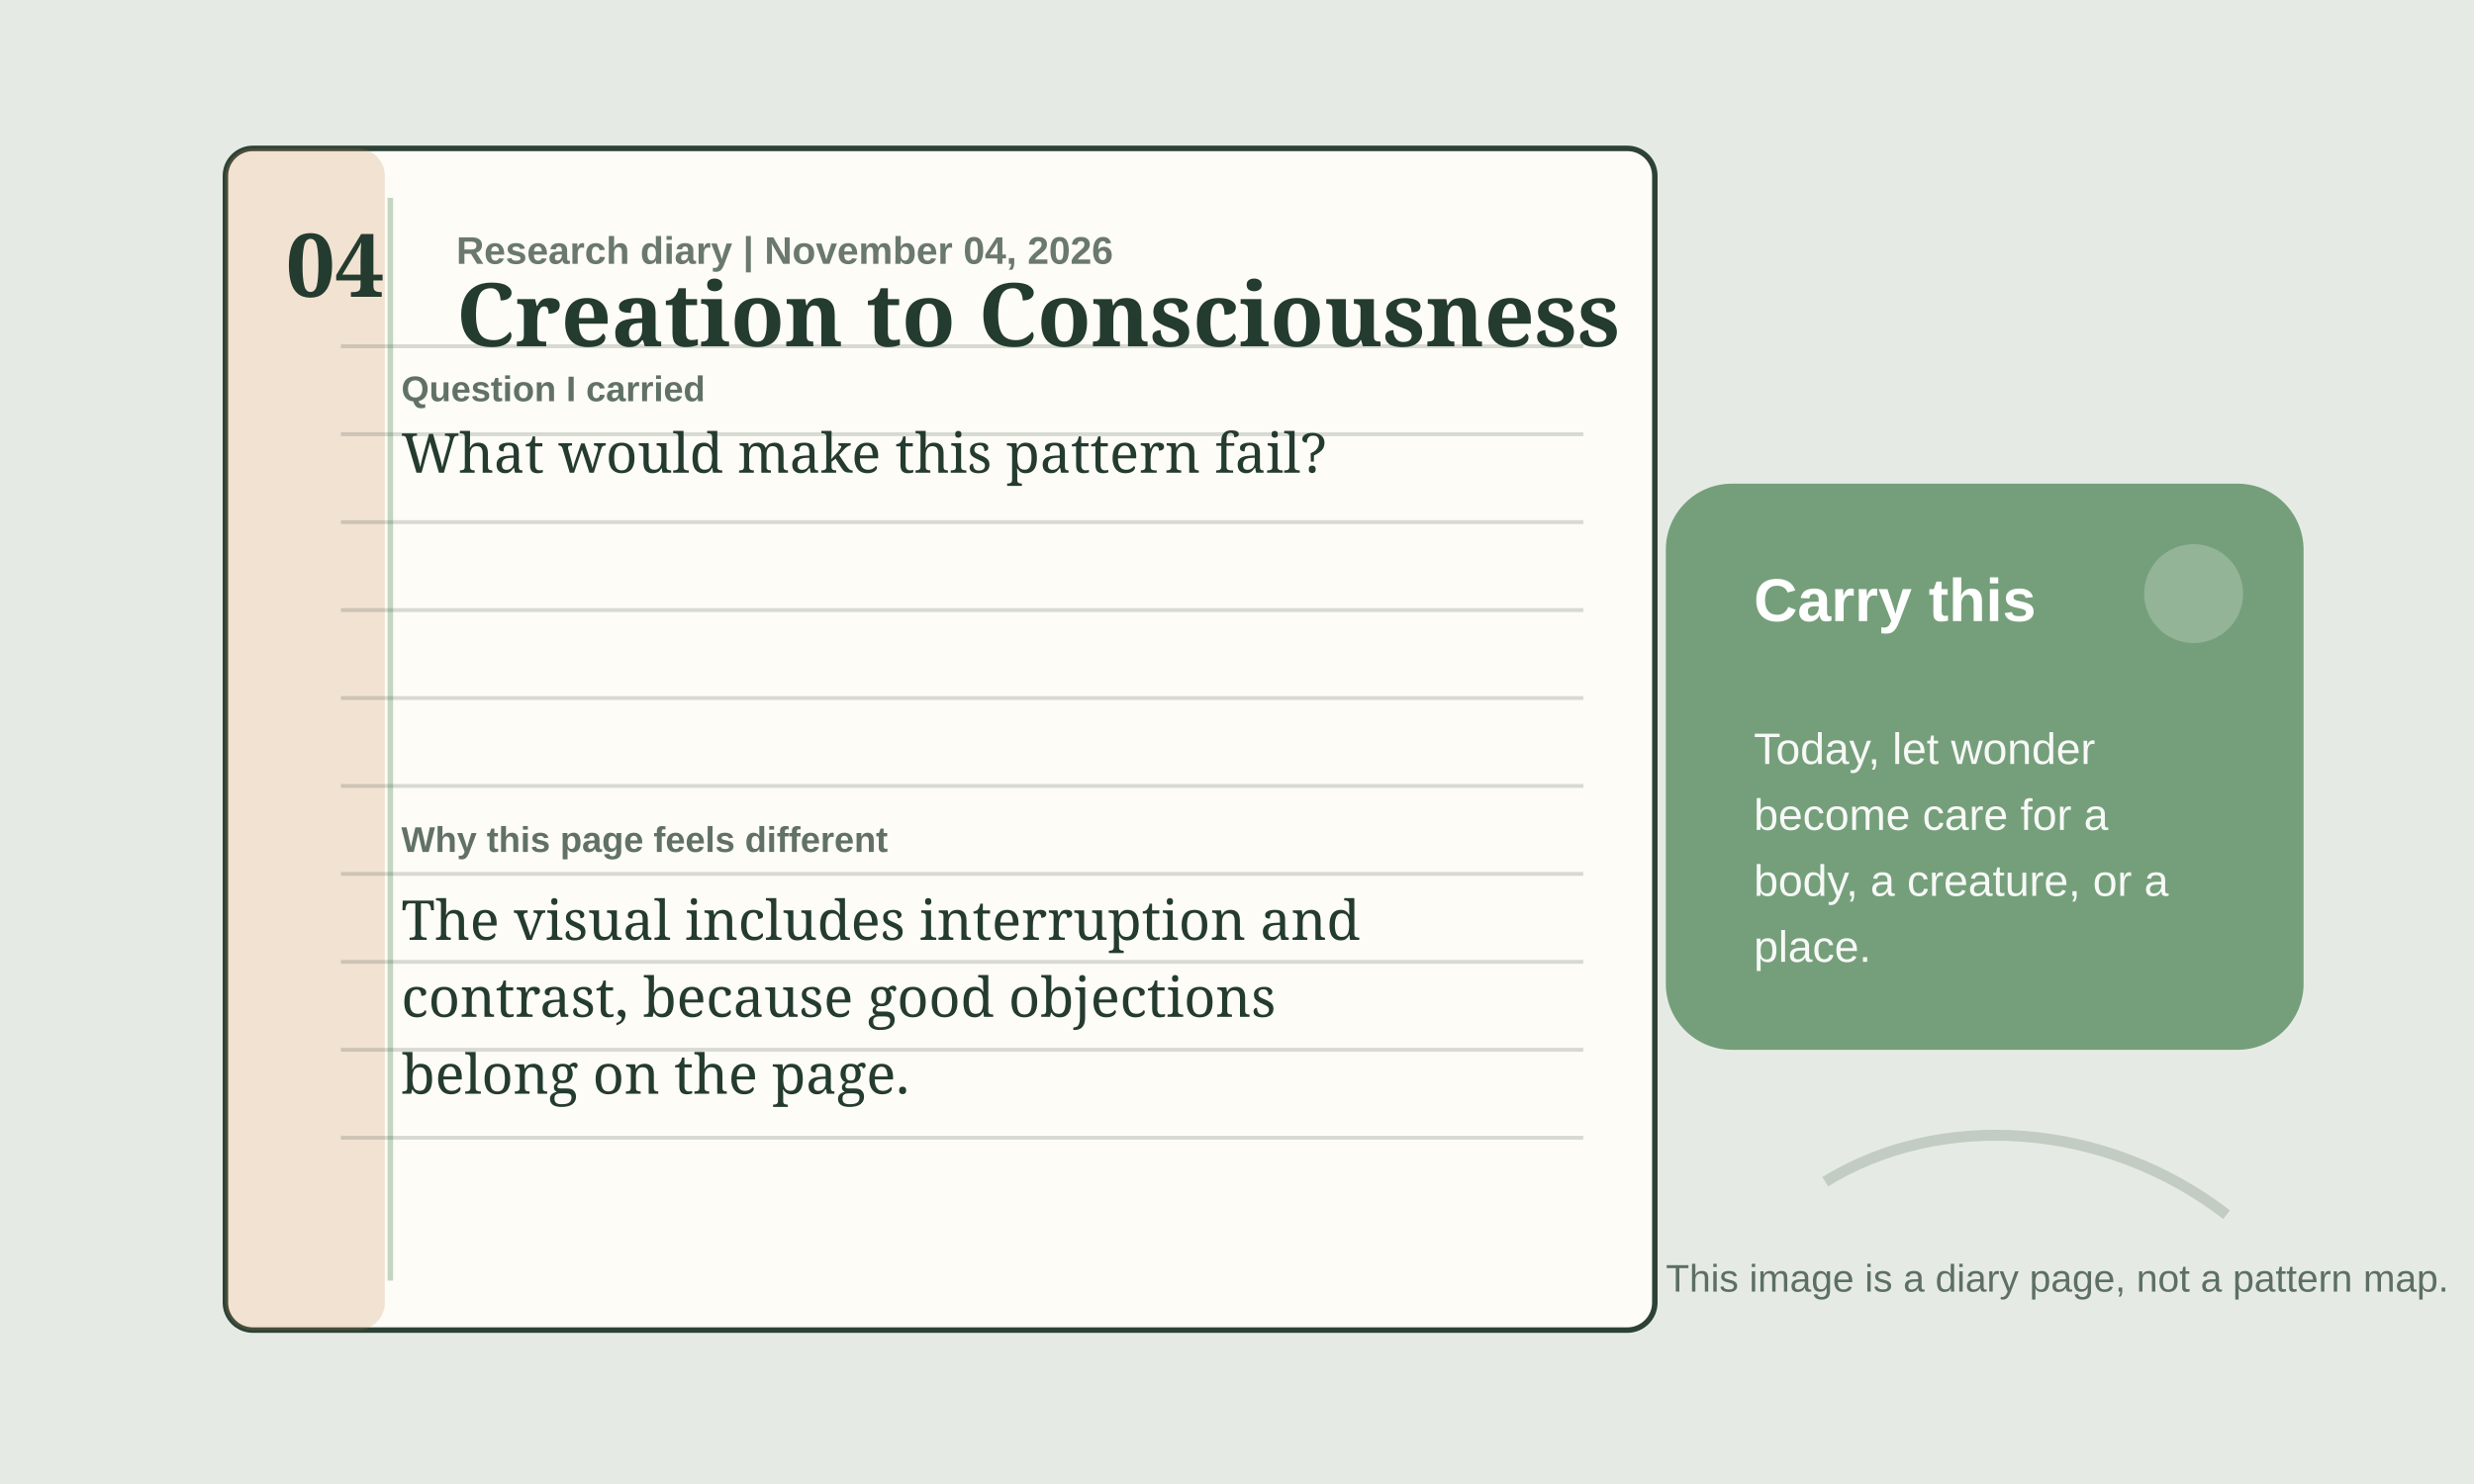
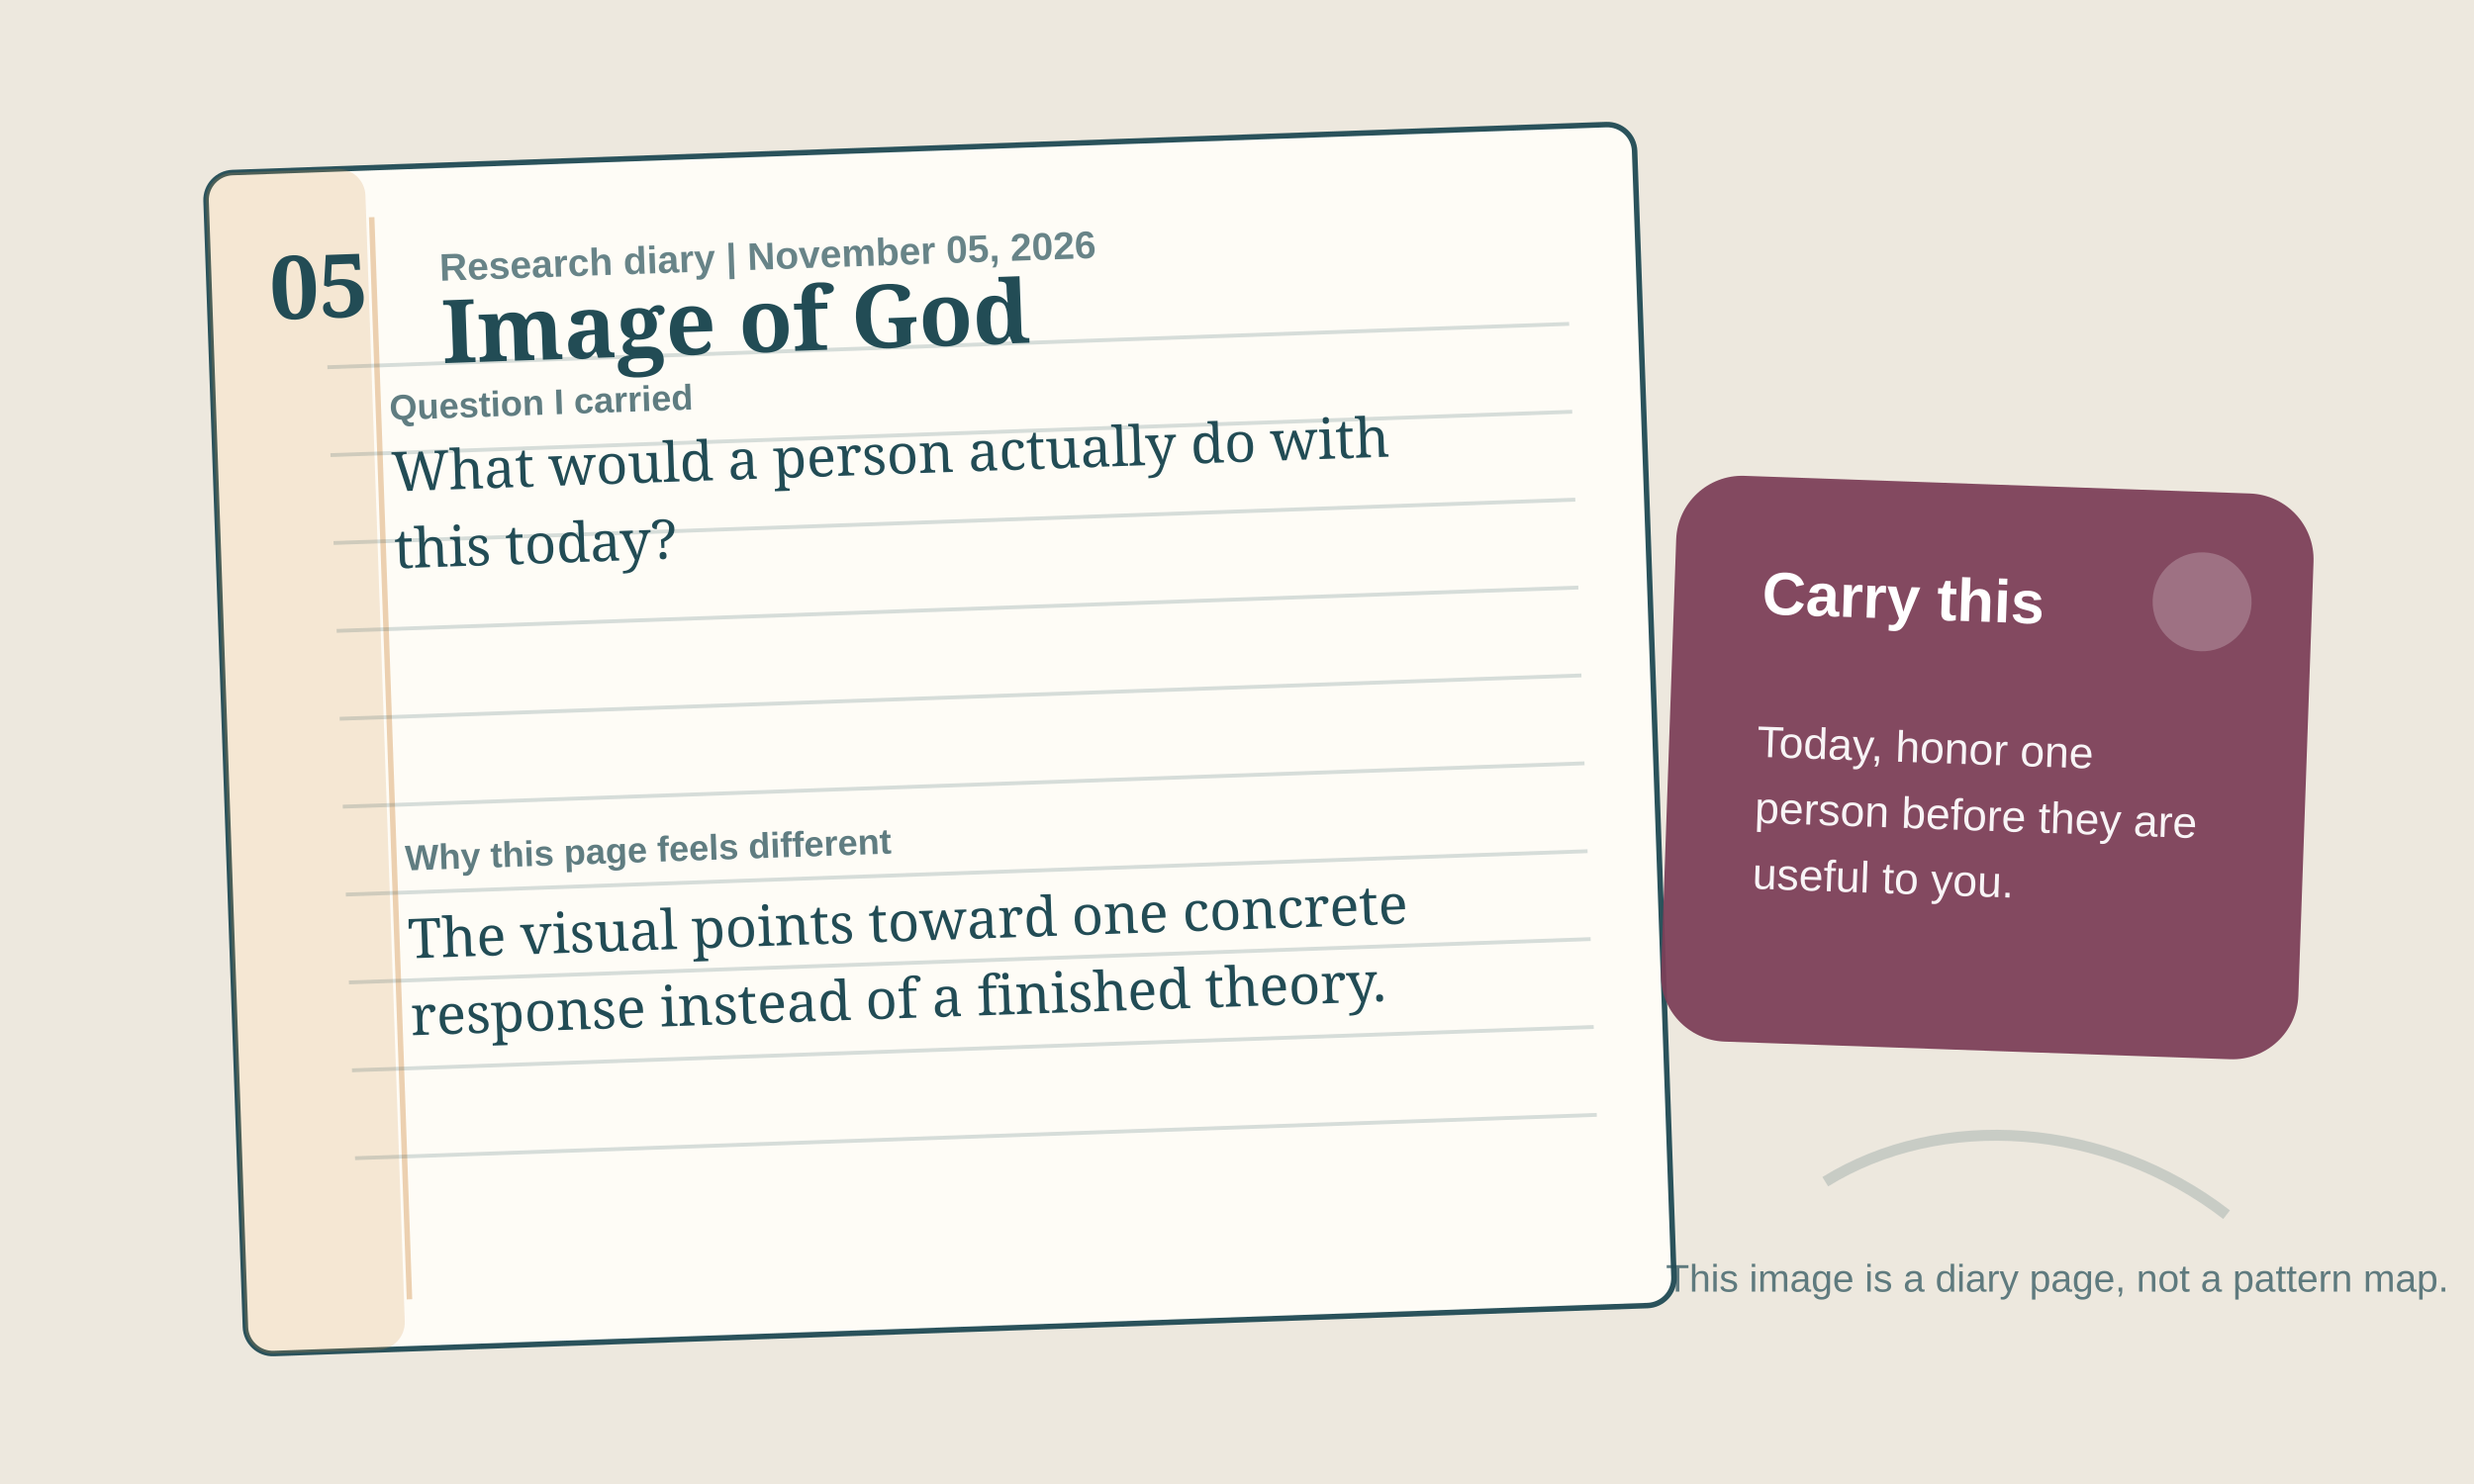
<svg xmlns="http://www.w3.org/2000/svg" width="900" height="540" viewBox="0 0 900 540" role="img" aria-labelledby="title desc">
  <style>
-     .eyebrow { font: 700 14px Arial, sans-serif; letter-spacing: 0; fill: #243b2f; opacity: 0.68; }
-     .title { font: 700 32px Georgia, serif; letter-spacing: 0; fill: #243b2f; }
-     .diary { font: 20px Georgia, serif; letter-spacing: 0; fill: #243b2f; }
-     .label { font: 700 13px Arial, sans-serif; letter-spacing: 0; fill: #243b2f; opacity: 0.72; }
+     .eyebrow { font: 700 14px Arial, sans-serif; letter-spacing: 0; fill: #224c55; opacity: 0.68; }
+     .title { font: 700 32px Georgia, serif; letter-spacing: 0; fill: #224c55; }
+     .diary { font: 20px Georgia, serif; letter-spacing: 0; fill: #224c55; }
+     .label { font: 700 13px Arial, sans-serif; letter-spacing: 0; fill: #224c55; opacity: 0.72; }
    .cardtitle { font: 700 22px Arial, sans-serif; letter-spacing: 0; fill: #ffffff; }
    .cardtext { font: 16px Arial, sans-serif; letter-spacing: 0; fill: #ffffff; opacity: 0.94; }
-     .small { font: 14px Arial, sans-serif; letter-spacing: 0; fill: #243b2f; opacity: 0.70; }
+     .small { font: 14px Arial, sans-serif; letter-spacing: 0; fill: #224c55; opacity: 0.70; }
  </style>
-   <rect width="900" height="540" fill="#eef3ed" />
-   <rect x="0" y="0" width="900" height="540" fill="#243b2f" opacity="0.05" />
-   <g transform="rotate(0 340 270)">
-     <rect x="82" y="54" width="520" height="430" rx="10" fill="#fffdf7" stroke="#243b2f" stroke-width="2" opacity="0.96" />
-     <rect x="82" y="54" width="58" height="430" rx="10" fill="#c47a43" opacity="0.20" />
-     <line x1="142" y1="72" x2="142" y2="466" stroke="#6e9a74" stroke-width="2" opacity="0.40" />
-     <line x1="124" y1="126" x2="576" y2="126" stroke="#243b2f" stroke-width="1.4" opacity="0.18" />
-     <line x1="124" y1="158" x2="576" y2="158" stroke="#243b2f" stroke-width="1.4" opacity="0.18" />
-     <line x1="124" y1="190" x2="576" y2="190" stroke="#243b2f" stroke-width="1.4" opacity="0.18" />
-     <line x1="124" y1="222" x2="576" y2="222" stroke="#243b2f" stroke-width="1.4" opacity="0.18" />
-     <line x1="124" y1="254" x2="576" y2="254" stroke="#243b2f" stroke-width="1.4" opacity="0.18" />
-     <line x1="124" y1="286" x2="576" y2="286" stroke="#243b2f" stroke-width="1.4" opacity="0.18" />
-     <line x1="124" y1="318" x2="576" y2="318" stroke="#243b2f" stroke-width="1.4" opacity="0.18" />
-     <line x1="124" y1="350" x2="576" y2="350" stroke="#243b2f" stroke-width="1.4" opacity="0.18" />
-     <line x1="124" y1="382" x2="576" y2="382" stroke="#243b2f" stroke-width="1.4" opacity="0.18" />
-     <line x1="124" y1="414" x2="576" y2="414" stroke="#243b2f" stroke-width="1.4" opacity="0.18" />
-     <text x="166" y="96" class="eyebrow">Research diary | November 04, 2026</text>
-     <text x="166" y="126" class="title">Creation to Consciousness</text>
+   <rect width="900" height="540" fill="#f7efe5" />
+   <rect x="0" y="0" width="900" height="540" fill="#224c55" opacity="0.05" />
+   <g transform="rotate(-2 340 270)">
+     <rect x="82" y="54" width="520" height="430" rx="10" fill="#fffdf7" stroke="#224c55" stroke-width="2" opacity="0.96" />
+     <rect x="82" y="54" width="58" height="430" rx="10" fill="#d18f46" opacity="0.20" />
+     <line x1="142" y1="72" x2="142" y2="466" stroke="#d18f46" stroke-width="2" opacity="0.40" />
+     <line x1="124" y1="126" x2="576" y2="126" stroke="#224c55" stroke-width="1.4" opacity="0.18" />
+     <line x1="124" y1="158" x2="576" y2="158" stroke="#224c55" stroke-width="1.4" opacity="0.18" />
+     <line x1="124" y1="190" x2="576" y2="190" stroke="#224c55" stroke-width="1.4" opacity="0.18" />
+     <line x1="124" y1="222" x2="576" y2="222" stroke="#224c55" stroke-width="1.4" opacity="0.18" />
+     <line x1="124" y1="254" x2="576" y2="254" stroke="#224c55" stroke-width="1.4" opacity="0.18" />
+     <line x1="124" y1="286" x2="576" y2="286" stroke="#224c55" stroke-width="1.4" opacity="0.18" />
+     <line x1="124" y1="318" x2="576" y2="318" stroke="#224c55" stroke-width="1.4" opacity="0.18" />
+     <line x1="124" y1="350" x2="576" y2="350" stroke="#224c55" stroke-width="1.4" opacity="0.18" />
+     <line x1="124" y1="382" x2="576" y2="382" stroke="#224c55" stroke-width="1.4" opacity="0.18" />
+     <line x1="124" y1="414" x2="576" y2="414" stroke="#224c55" stroke-width="1.4" opacity="0.18" />
+     <text x="166" y="96" class="eyebrow">Research diary | November 05, 2026</text>
+     <text x="166" y="126" class="title">Image of God</text>
    <text x="146" y="146" class="label">Question I carried</text>
-     <text x="104" y="108" class="title">04</text>
+     <text x="104" y="108" class="title">05</text>
  </g>
-   <g transform="rotate(0 340 270)">
-     <text x="146" y="172" class="diary">What would make this pattern fail?</text>
+   <g transform="rotate(-2 340 270)">
+     <text x="146" y="172" class="diary">What would a person actually do with</text>
+     <text x="146" y="200" class="diary">this today?</text>
    <text x="146" y="310" class="label">Why this page feels different</text>
-     <text x="146" y="342" class="diary">The visual includes interruption and</text>
-     <text x="146" y="370" class="diary">contrast, because good objections</text>
-     <text x="146" y="398" class="diary">belong on the page.</text>
+     <text x="146" y="342" class="diary">The visual points toward one concrete</text>
+     <text x="146" y="370" class="diary">response instead of a finished theory.</text>
  </g>
-   <g transform="rotate(0 714 306)">
-     <rect x="606" y="176" width="232" height="206" rx="24" fill="#6e9a74" opacity="0.94" />
+   <g transform="rotate(2 714 306)">
+     <rect x="606" y="176" width="232" height="206" rx="24" fill="#7c3f58" opacity="0.94" />
    <circle cx="798" cy="216" r="18" fill="#ffffff" opacity="0.22" />
    <text x="638" y="226" class="cardtitle">Carry this</text>
-     <text x="638" y="278" class="cardtext">Today, let wonder</text>
-     <text x="638" y="302" class="cardtext">become care for a</text>
-     <text x="638" y="326" class="cardtext">body, a creature, or a</text>
-     <text x="638" y="350" class="cardtext">place.</text>
+     <text x="638" y="278" class="cardtext">Today, honor one</text>
+     <text x="638" y="302" class="cardtext">person before they are</text>
+     <text x="638" y="326" class="cardtext">useful to you.</text>
  </g>
-   <path d="M664 430 C706 404 766 408 810 442" fill="none" stroke="#243b2f" stroke-width="4" opacity="0.18" />
+   <path d="M664 430 C706 404 766 408 810 442" fill="none" stroke="#224c55" stroke-width="4" opacity="0.18" />
  <text x="606" y="470" class="small">This image is a diary page, not a pattern map.</text>
</svg>
